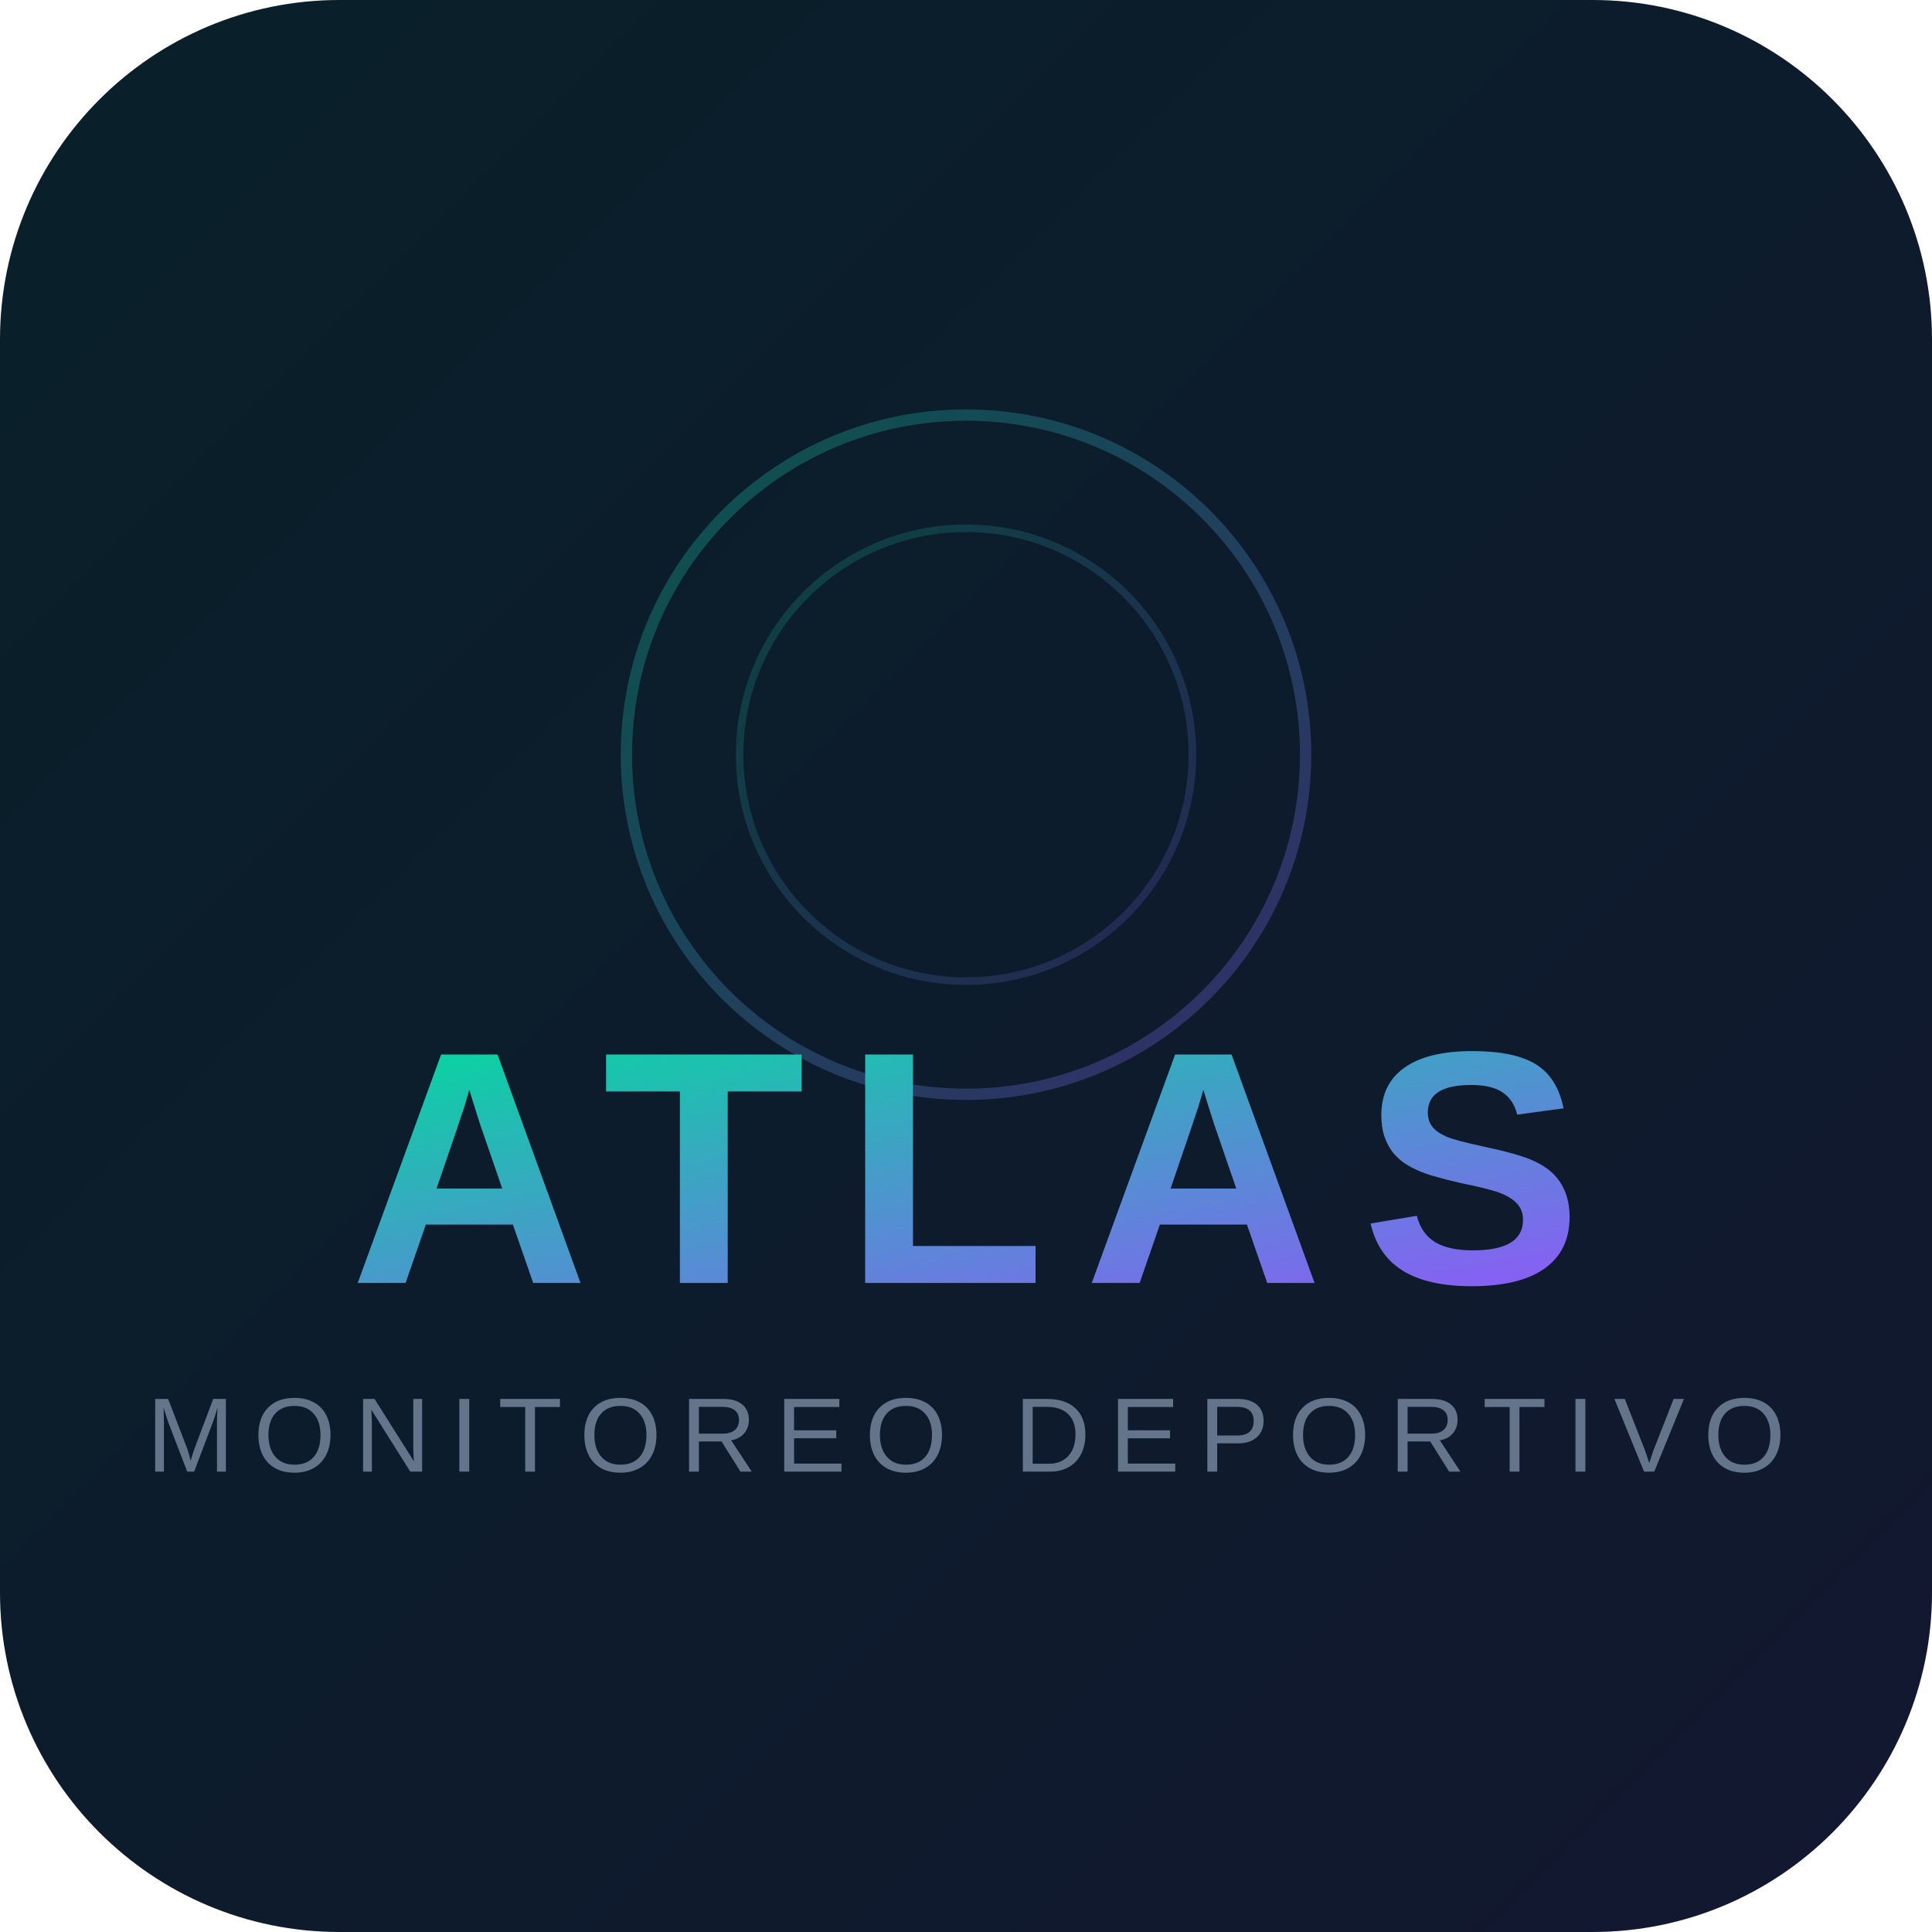
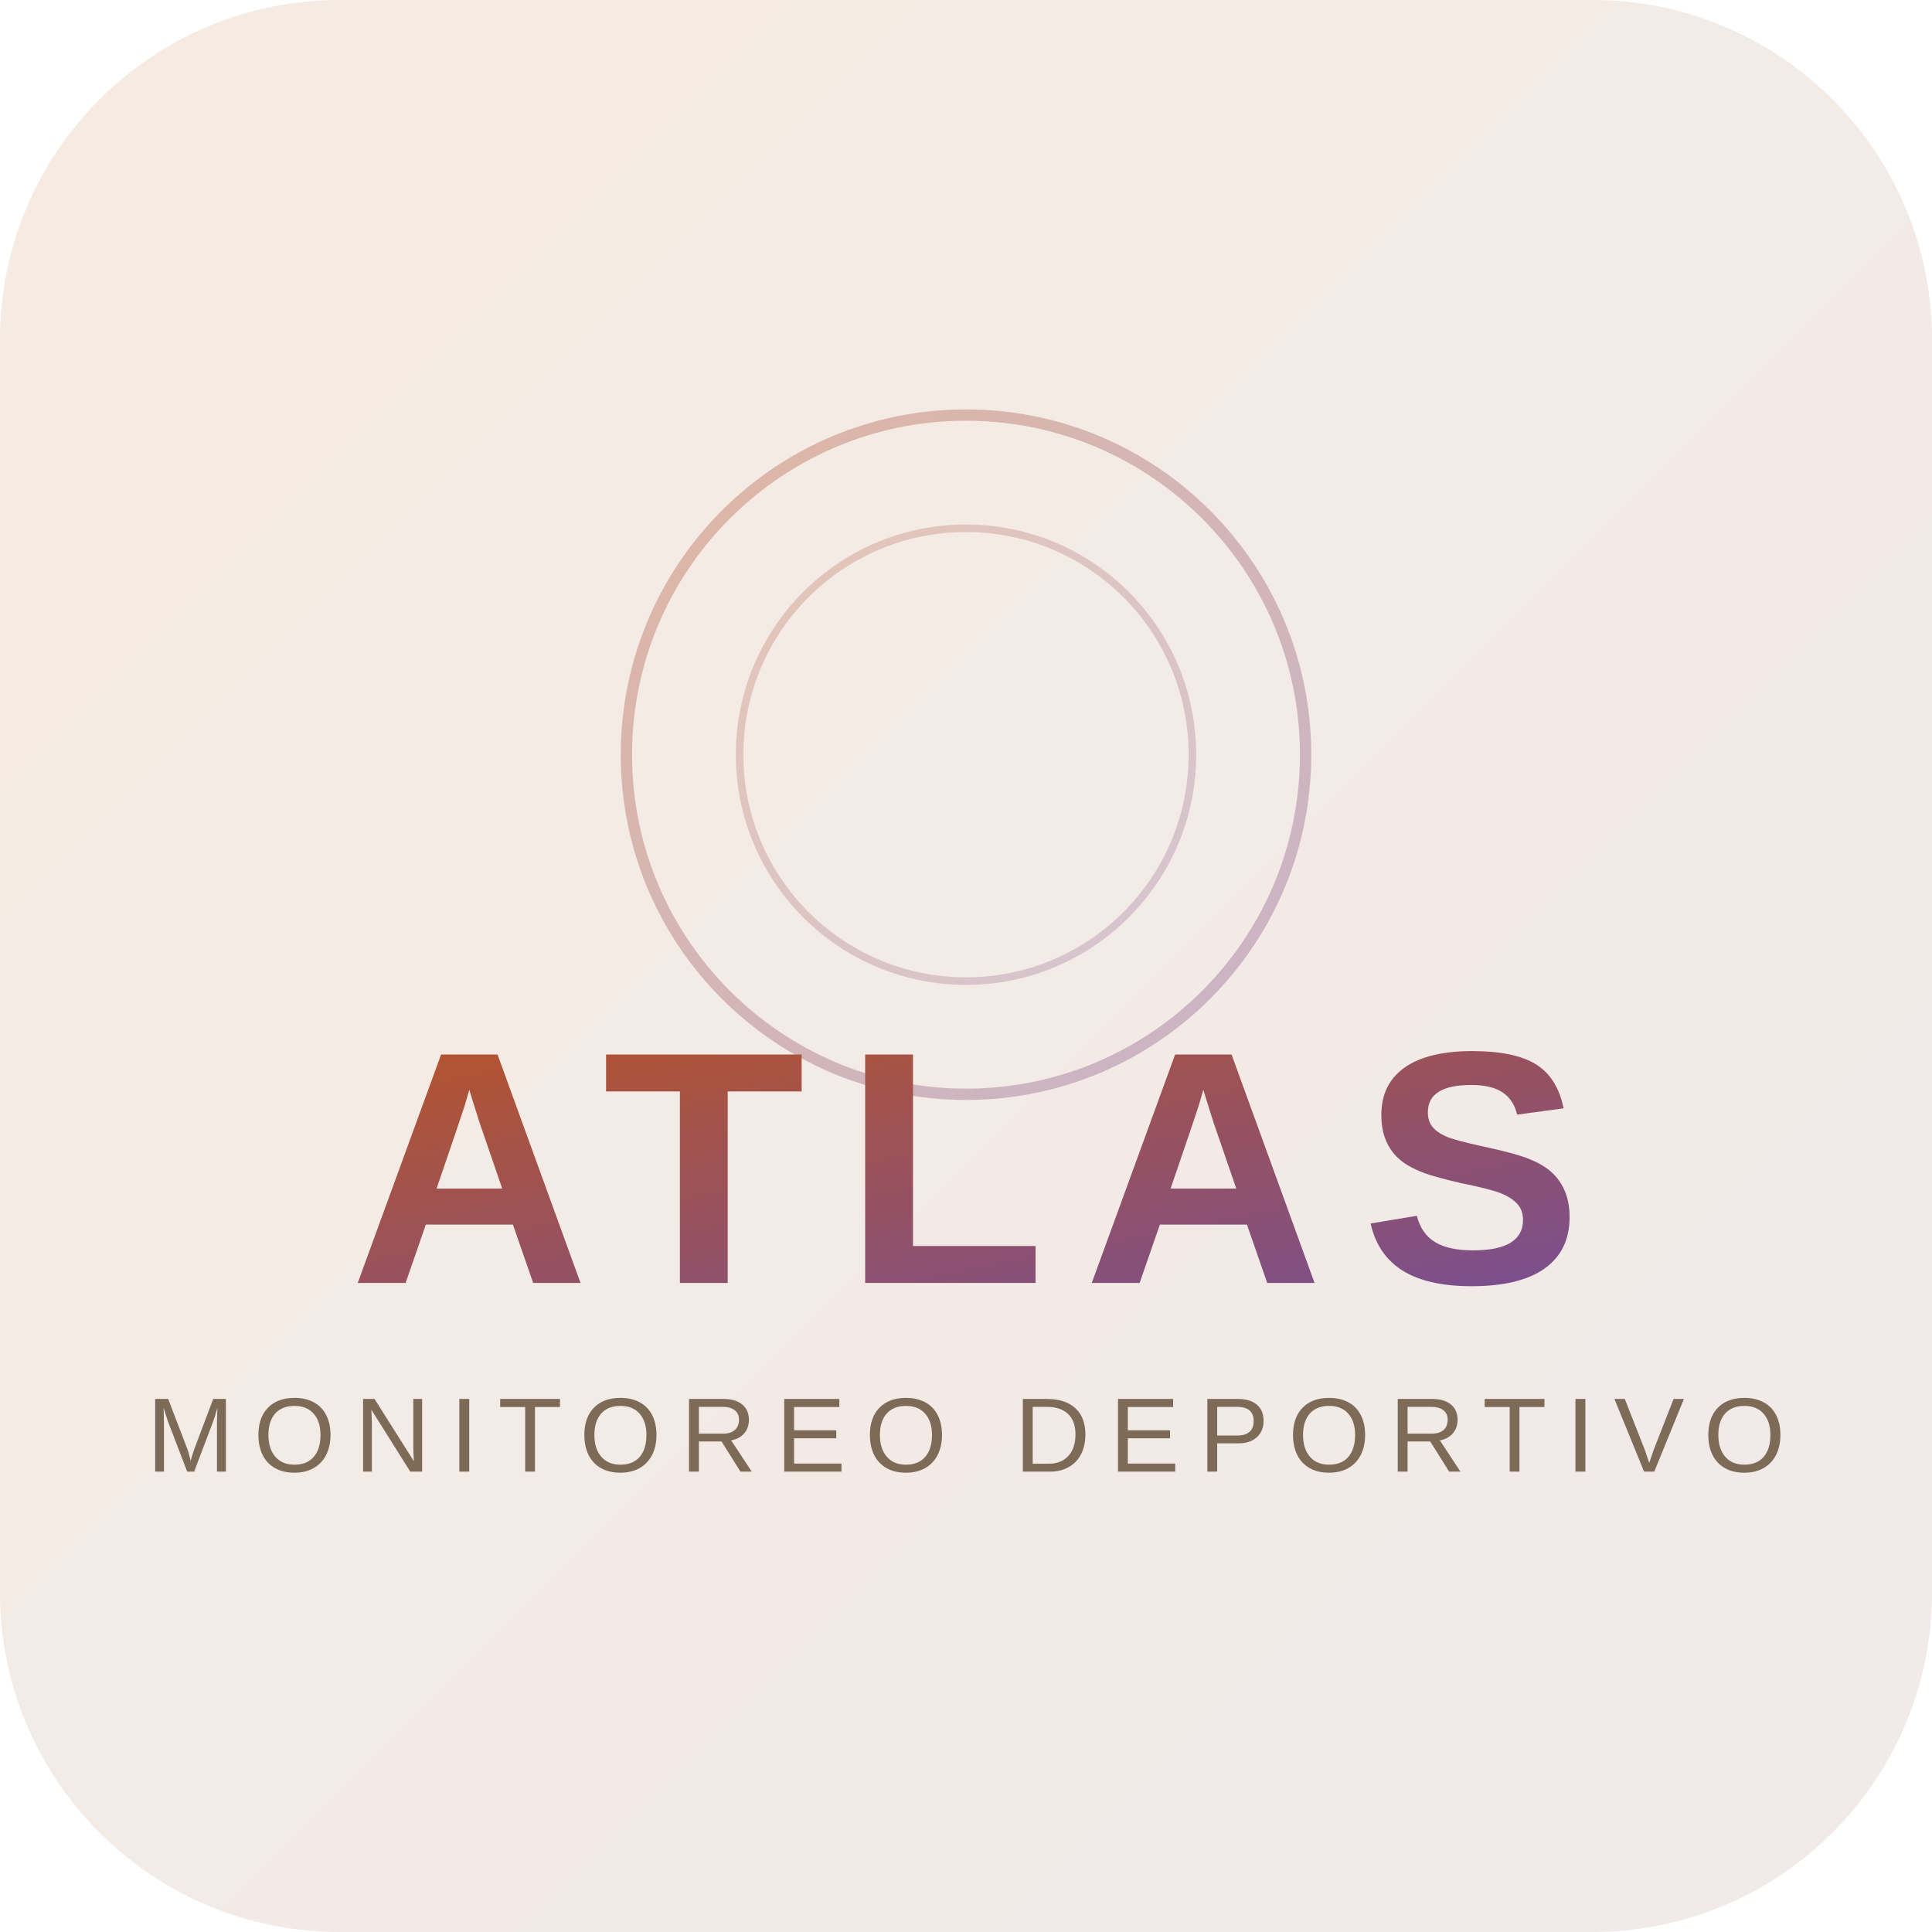
<svg xmlns="http://www.w3.org/2000/svg" viewBox="0 0 512 512">
  <defs>
    <linearGradient id="g1" x1="0%" y1="0%" x2="100%" y2="100%">
-       <stop offset="0%" style="stop-color:#06d6a0" />
-       <stop offset="100%" style="stop-color:#8b5cf6" />
+       <stop offset="0%" style="stop-color:#B5542D" />
+       <stop offset="100%" style="stop-color:#7A4F8F" />
    </linearGradient>
    <linearGradient id="g2" x1="0%" y1="0%" x2="100%" y2="100%">
-       <stop offset="0%" style="stop-color:rgba(6,214,160,0.07)" />
-       <stop offset="100%" style="stop-color:rgba(139,92,246,0.07)" />
+       <stop offset="0%" style="stop-color:rgba(181,84,45,0.08)" />
+       <stop offset="100%" style="stop-color:rgba(122,79,143,0.08)" />
    </linearGradient>
  </defs>
-   <rect width="512" height="512" rx="90" fill="#091220" />
+   <rect width="512" height="512" rx="90" fill="#FBF7F1" />
  <rect width="512" height="512" rx="90" fill="url(#g2)" />
-   <circle cx="256" cy="200" r="90" fill="none" stroke="url(#g1)" stroke-width="3" opacity="0.3" />
-   <circle cx="256" cy="200" r="60" fill="none" stroke="url(#g1)" stroke-width="2" opacity="0.2" />
+   <circle cx="256" cy="200" r="90" fill="none" stroke="url(#g1)" stroke-width="3" opacity="0.35" />
+   <circle cx="256" cy="200" r="60" fill="none" stroke="url(#g1)" stroke-width="2" opacity="0.25" />
  <text x="256" y="340" font-family="Arial Black, Arial" font-weight="900" font-size="88" text-anchor="middle" fill="url(#g1)" letter-spacing="10">ATLAS</text>
-   <text x="256" y="390" font-family="Arial, sans-serif" font-weight="500" font-size="28" text-anchor="middle" fill="#64748b" letter-spacing="5">MONITOREO DEPORTIVO</text>
+   <text x="256" y="390" font-family="Arial, sans-serif" font-weight="500" font-size="28" text-anchor="middle" fill="#7D6B57" letter-spacing="5">MONITOREO DEPORTIVO</text>
</svg>
